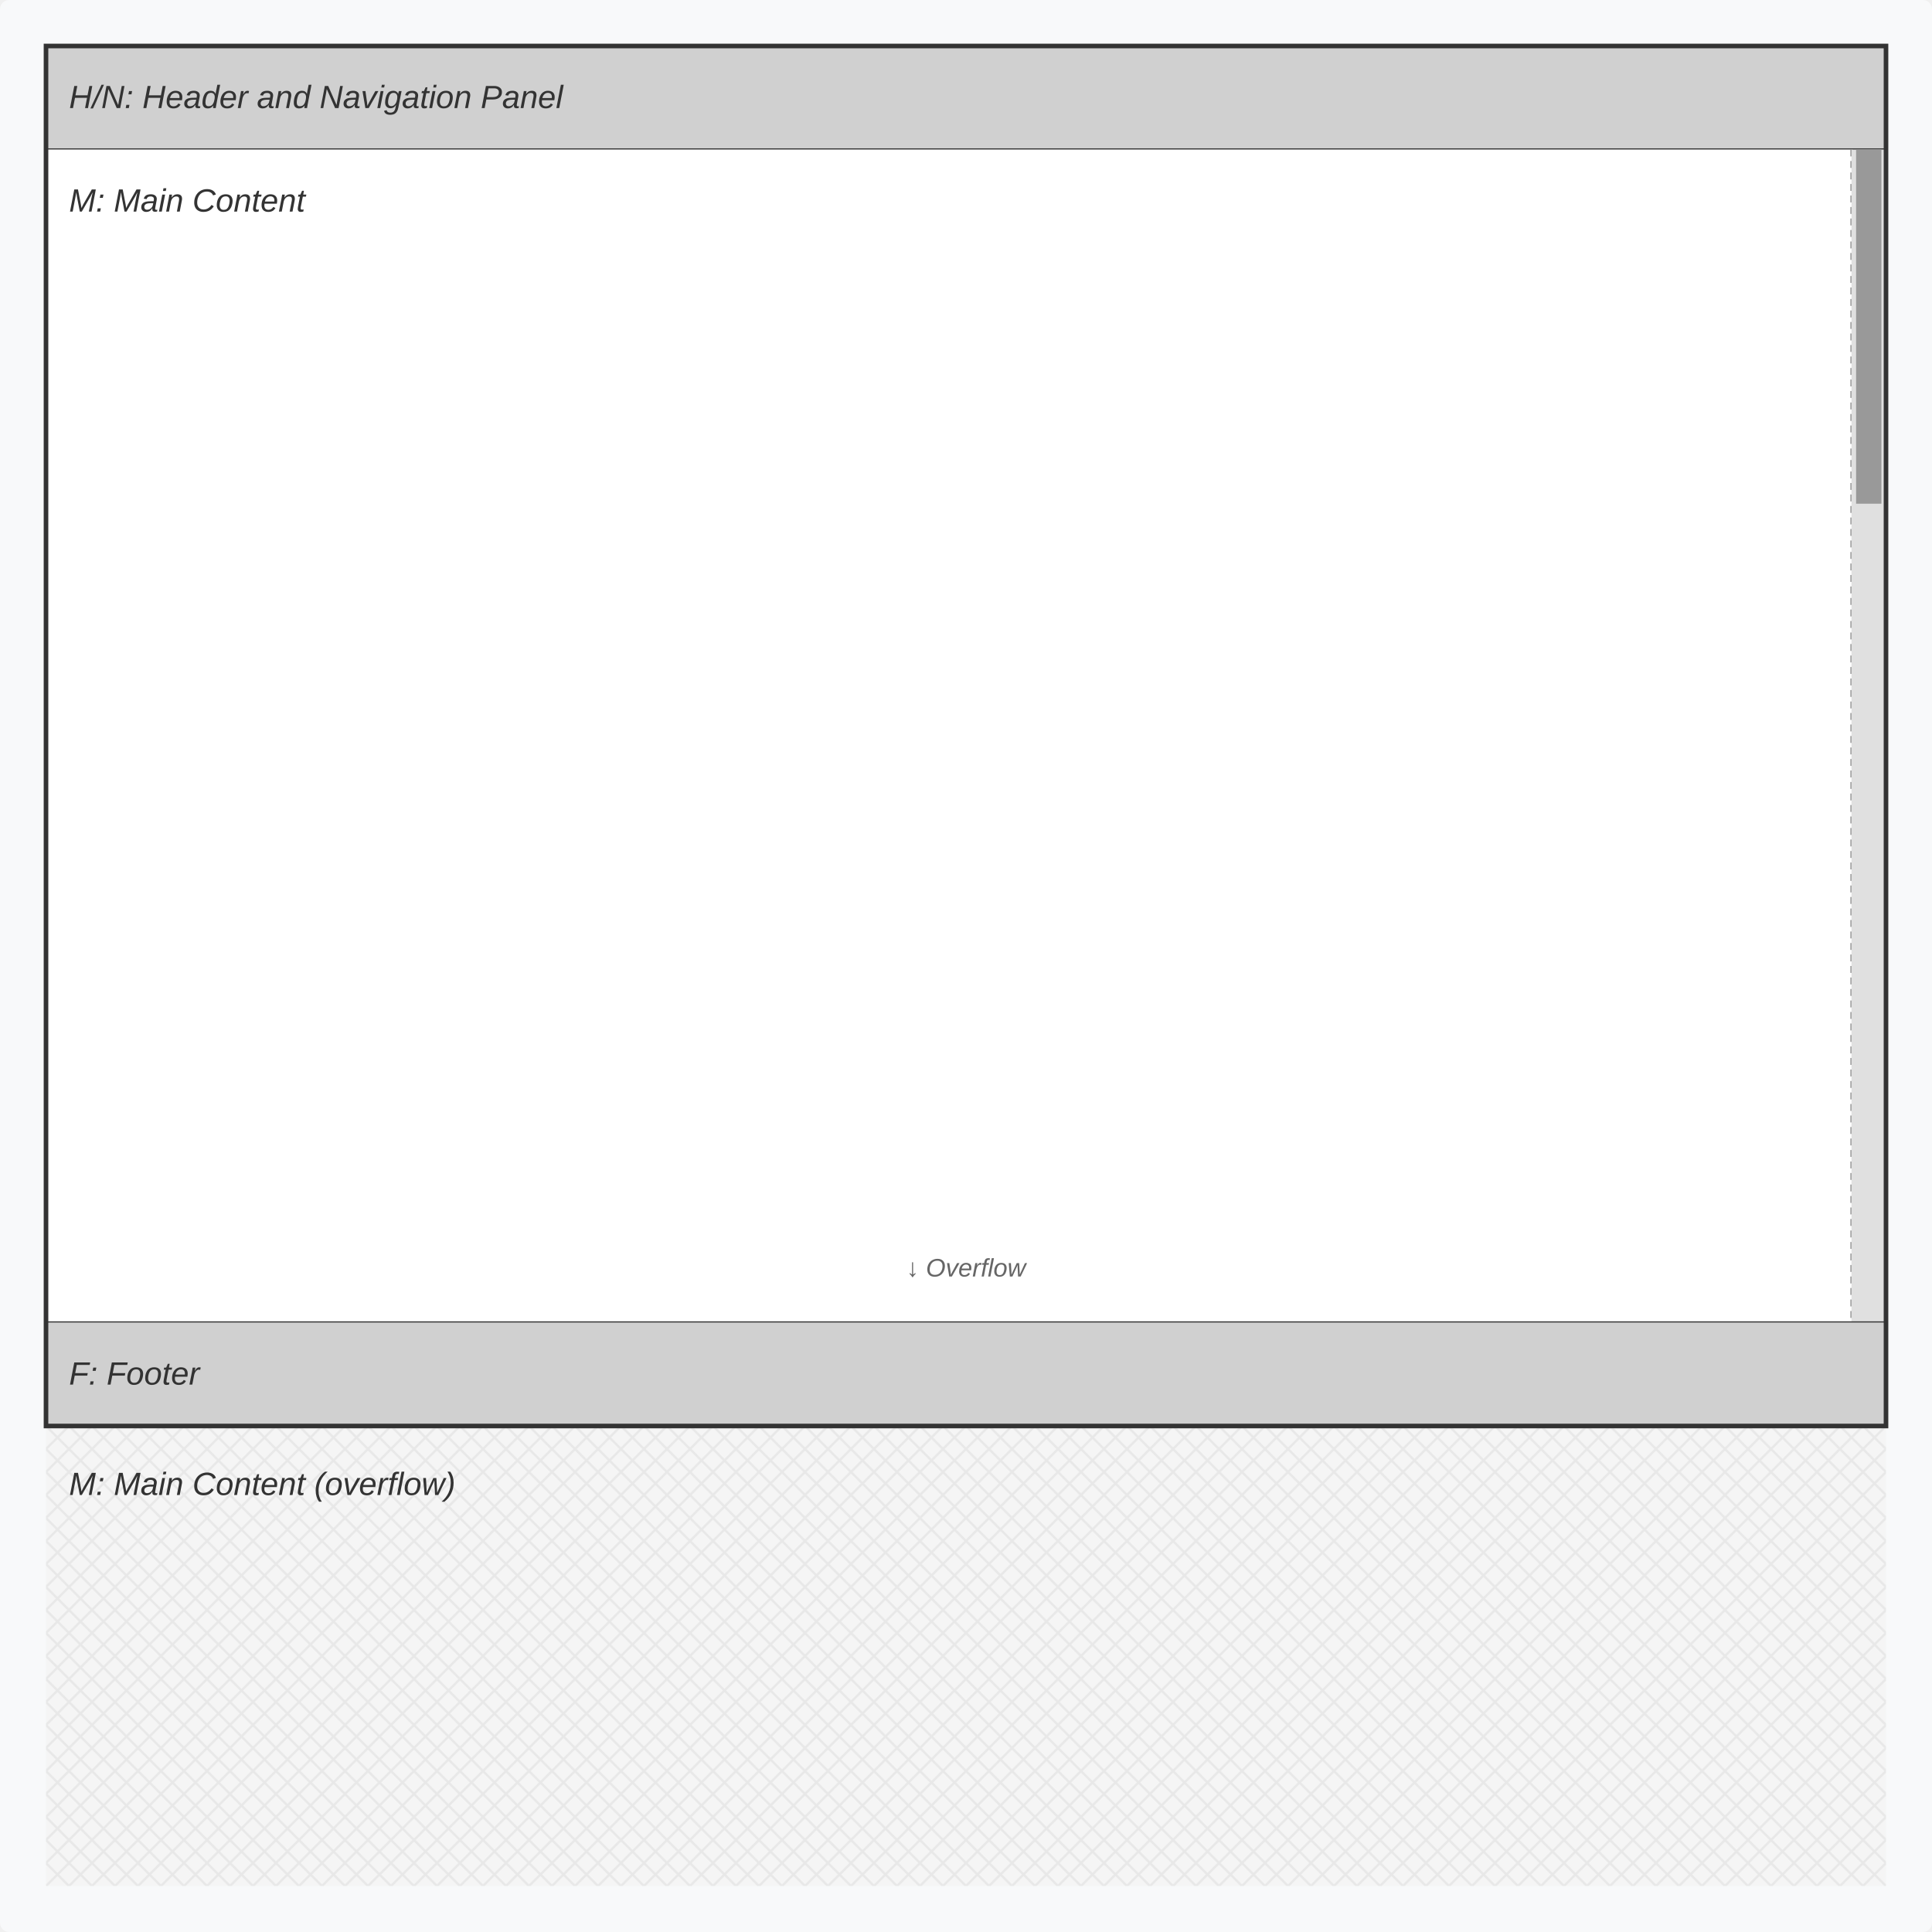
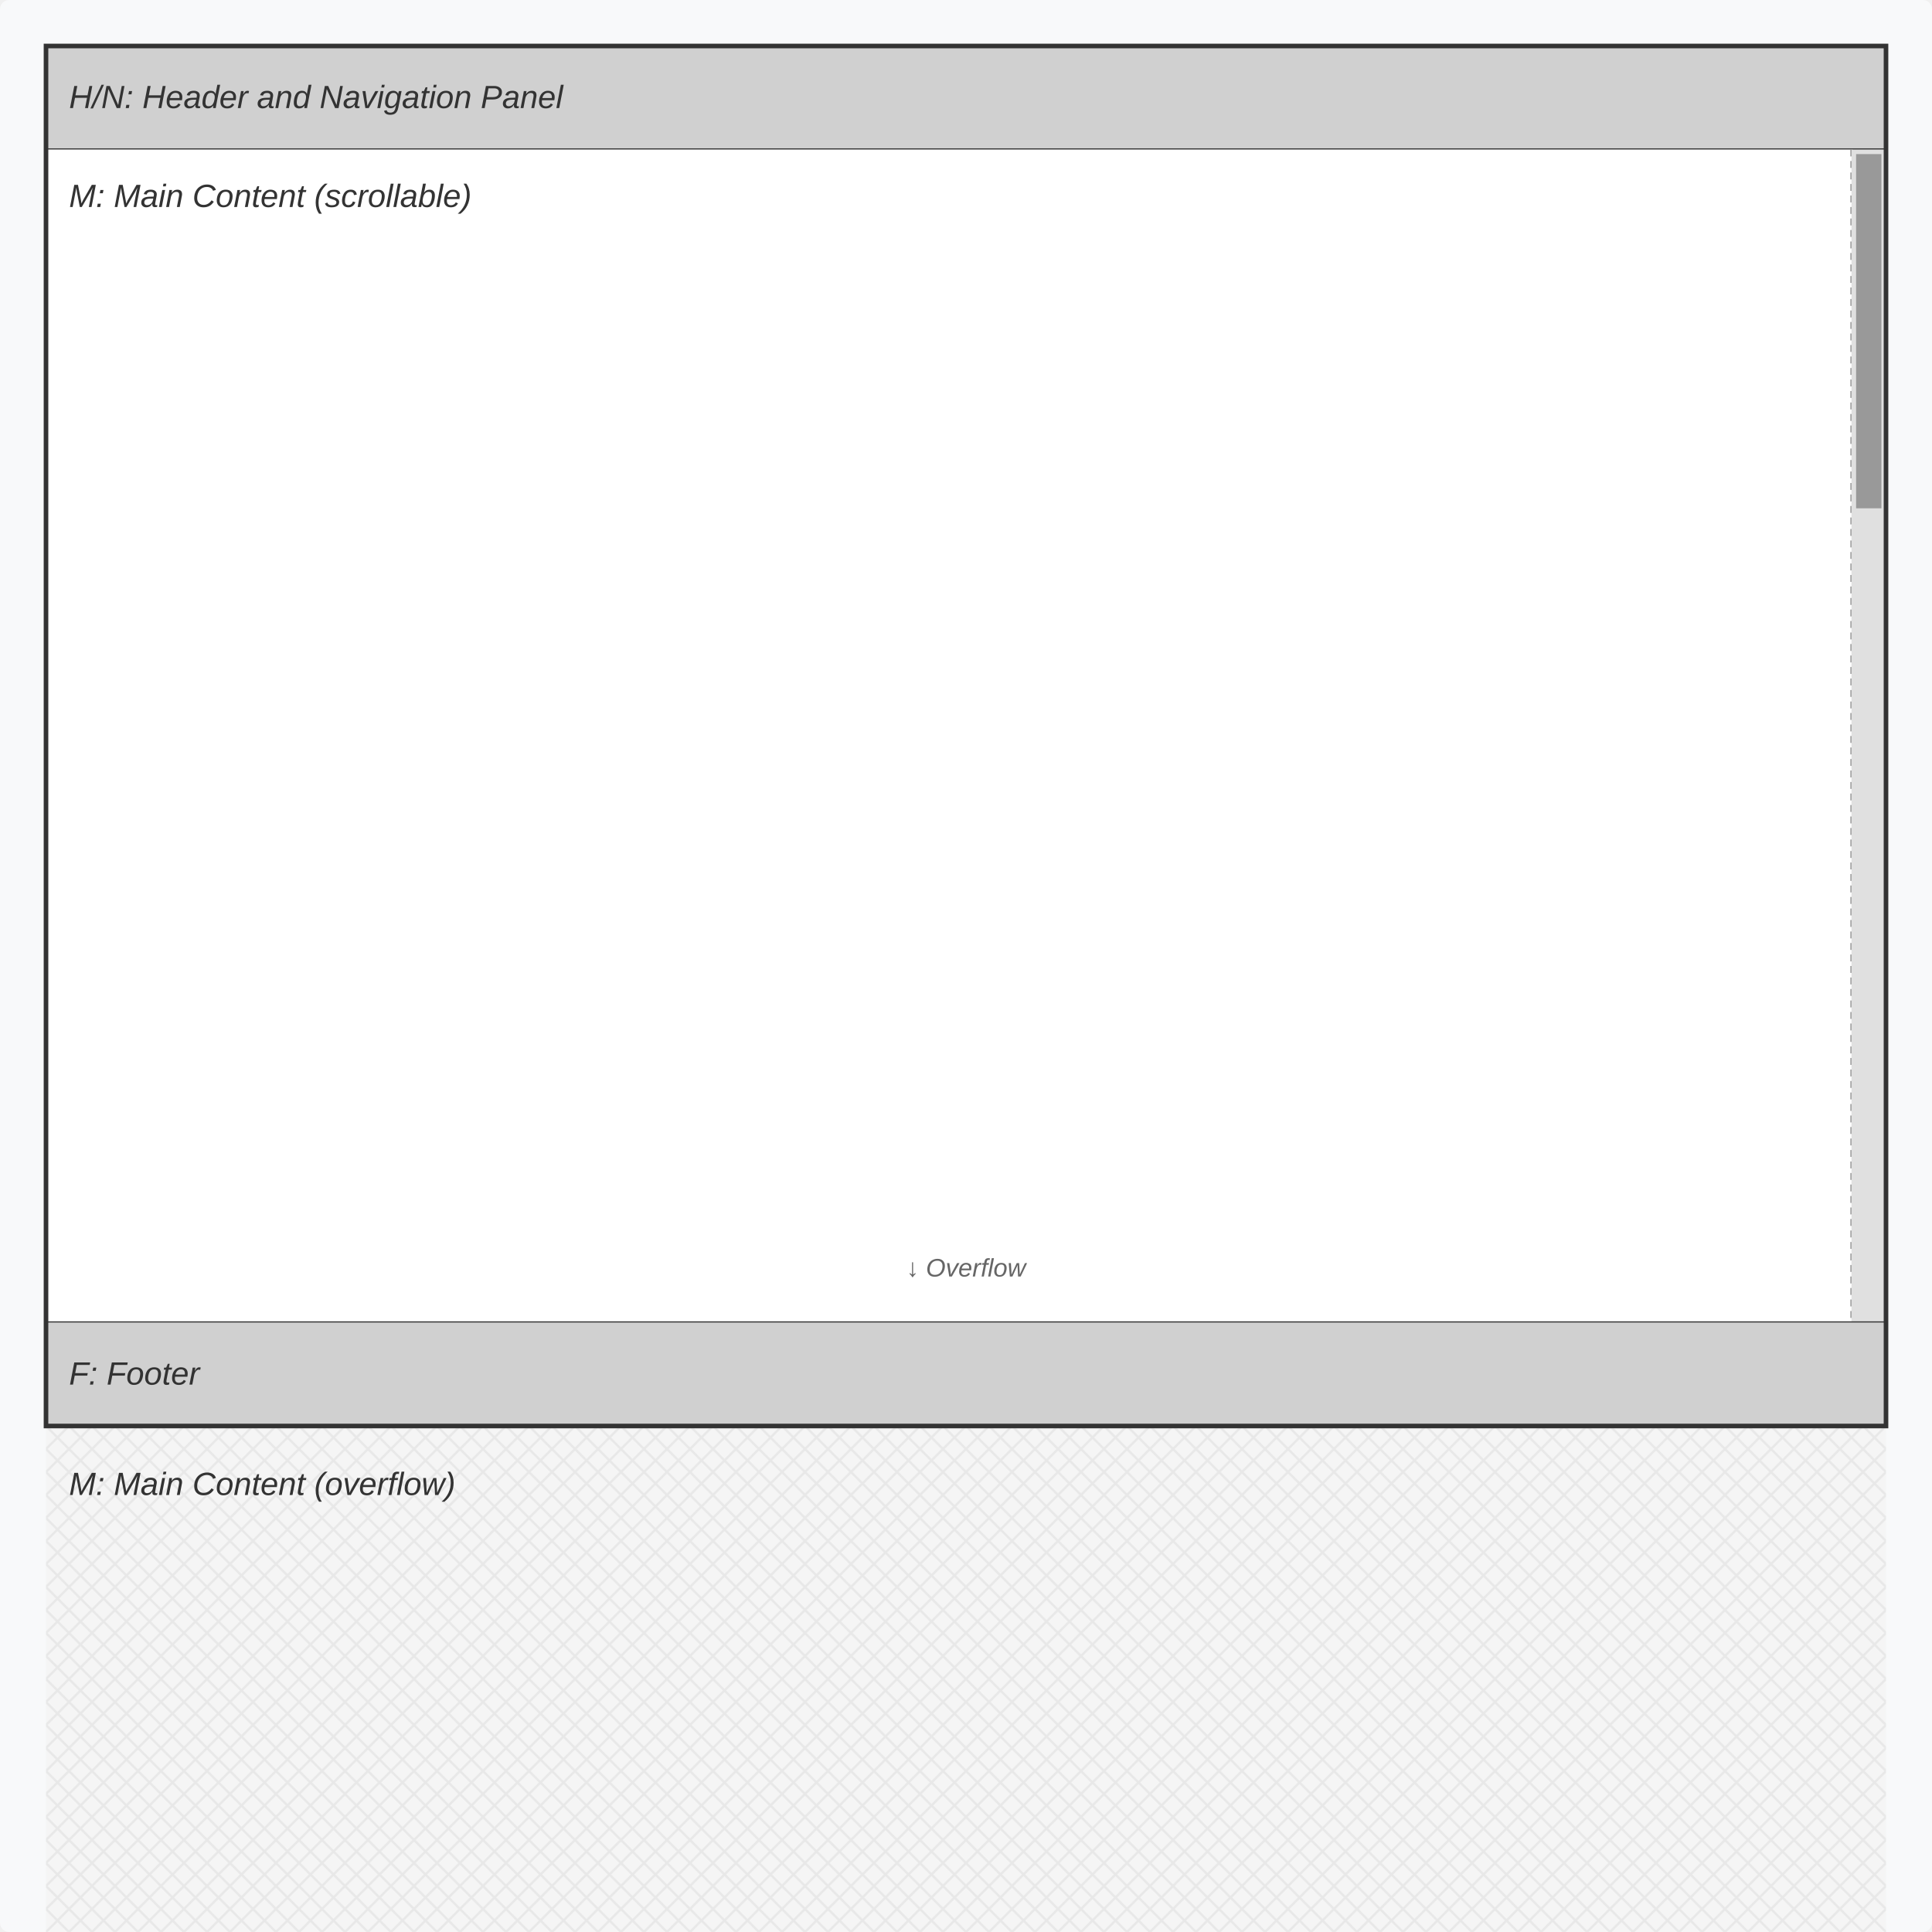
<svg xmlns="http://www.w3.org/2000/svg" viewBox="0 0 840 840" width="840" height="840">
  <defs>
+     <style>
+       .container-bg { fill: #f8f9fa; }
+       .header-nav { fill: #d0d0d0; }
+       .content { fill: #ffffff; }
+       .footer { fill: #d0d0d0; }
+       .overflow-bg { fill: url(#overflowPattern); }
+       .main-screen-border { stroke: #333; stroke-width: 2; fill: none; }
+       .block-border { stroke: #333; stroke-width: 1; fill: none; }
+       .scrollbar-track { fill: #e0e0e0; }
+       .scrollbar-thumb { fill: #999; }
+       .scrollbar-border { stroke: #999; stroke-width: 1; stroke-dasharray: 3,2; fill: none; }
+       .text { font-family: Arial, sans-serif; font-size: 14px; fill: #333; text-anchor: start; font-style: italic; }
+       .text-overflow { font-family: Arial, sans-serif; font-size: 11px; fill: #666; text-anchor: middle; font-style: italic; }
+     </style>
    <pattern id="overflowPattern" patternUnits="userSpaceOnUse" width="10" height="10">
      <rect width="10" height="10" fill="#f5f5f5" />
      <path d="M 0,0 L 10,10 M 10,0 L 0,10" stroke="#e8e8e8" stroke-width="1" fill="none" />
    </pattern>
  </defs>
-   <style>
-     .container-bg { fill: #f8f9fa; }
-     .main-screen-border { stroke: #333; stroke-width: 2; fill: none; }
-     .block-border { stroke: #333; stroke-width: 1; fill: none; }
-     .header-nav { fill: #d0d0d0; }
-     .content { fill: #ffffff; }
-     .footer { fill: #d0d0d0; }
-     .overflow-bg { fill: url(#overflowPattern); }
-     .scrollbar-track { fill: #e0e0e0; }
-     .scrollbar-thumb { fill: #999; }
-     .scrollbar-border { stroke: #999; stroke-width: 1; stroke-dasharray: 3,2; fill: none; }
-     .text { font-family: Arial, sans-serif; font-size: 14px; fill: #333; text-anchor: start; font-style: italic; }
-     .text-overflow { font-family: Arial, sans-serif; font-size: 11px; fill: #666; text-anchor: middle; font-style: italic; }
-   </style>
  <rect class="container-bg" x="0" y="0" width="840" height="840" rx="4" />
  <rect class="header-nav" x="20" y="20" width="800" height="45" />
+   <line class="block-border" x1="20" y1="65" x2="820" y2="65" />
  <text class="text" x="30" y="47">H/N: Header and Navigation Panel</text>
-   <line x1="20" y1="65" x2="820" y2="65" class="block-border" />
  <rect class="content" x="20" y="65" width="785" height="510" />
-   <text class="text" x="30" y="92">M: Main Content</text>
+   <text class="text" x="30" y="90">M: Main Content (scrollable)</text>
  <text class="text-overflow" x="420" y="555">↓ Overflow</text>
-   <line x1="805" y1="65" x2="805" y2="575" class="scrollbar-border" />
-   <rect x="805" y="65" width="15" height="510" class="scrollbar-track" />
-   <rect x="807" y="65" width="11" height="154" class="scrollbar-thumb" />
-   <line x1="20" y1="575" x2="820" y2="575" class="block-border" />
+   <line class="scrollbar-border" x1="805" y1="65" x2="805" y2="575" />
+   <rect fill="#e0e0e0" x="805" y="65" width="15" height="510" />
+   <rect class="scrollbar-thumb" x="807" y="67" width="11" height="154" />
+   <line class="block-border" x1="20" y1="575" x2="820" y2="575" />
  <rect class="footer" x="20" y="575" width="800" height="45" />
  <text class="text" x="30" y="602">F: Footer</text>
-   <rect x="20" y="620" width="800" height="200" class="overflow-bg" />
+   <rect class="content overflow-bg" x="20" y="620" width="800" height="220" />
  <text class="text" x="30" y="650">M: Main Content (overflow)</text>
-   <rect x="20" y="20" width="800" height="600" class="main-screen-border" />
+   <rect class="main-screen-border" x="20" y="20" width="800" height="600" />
</svg>
